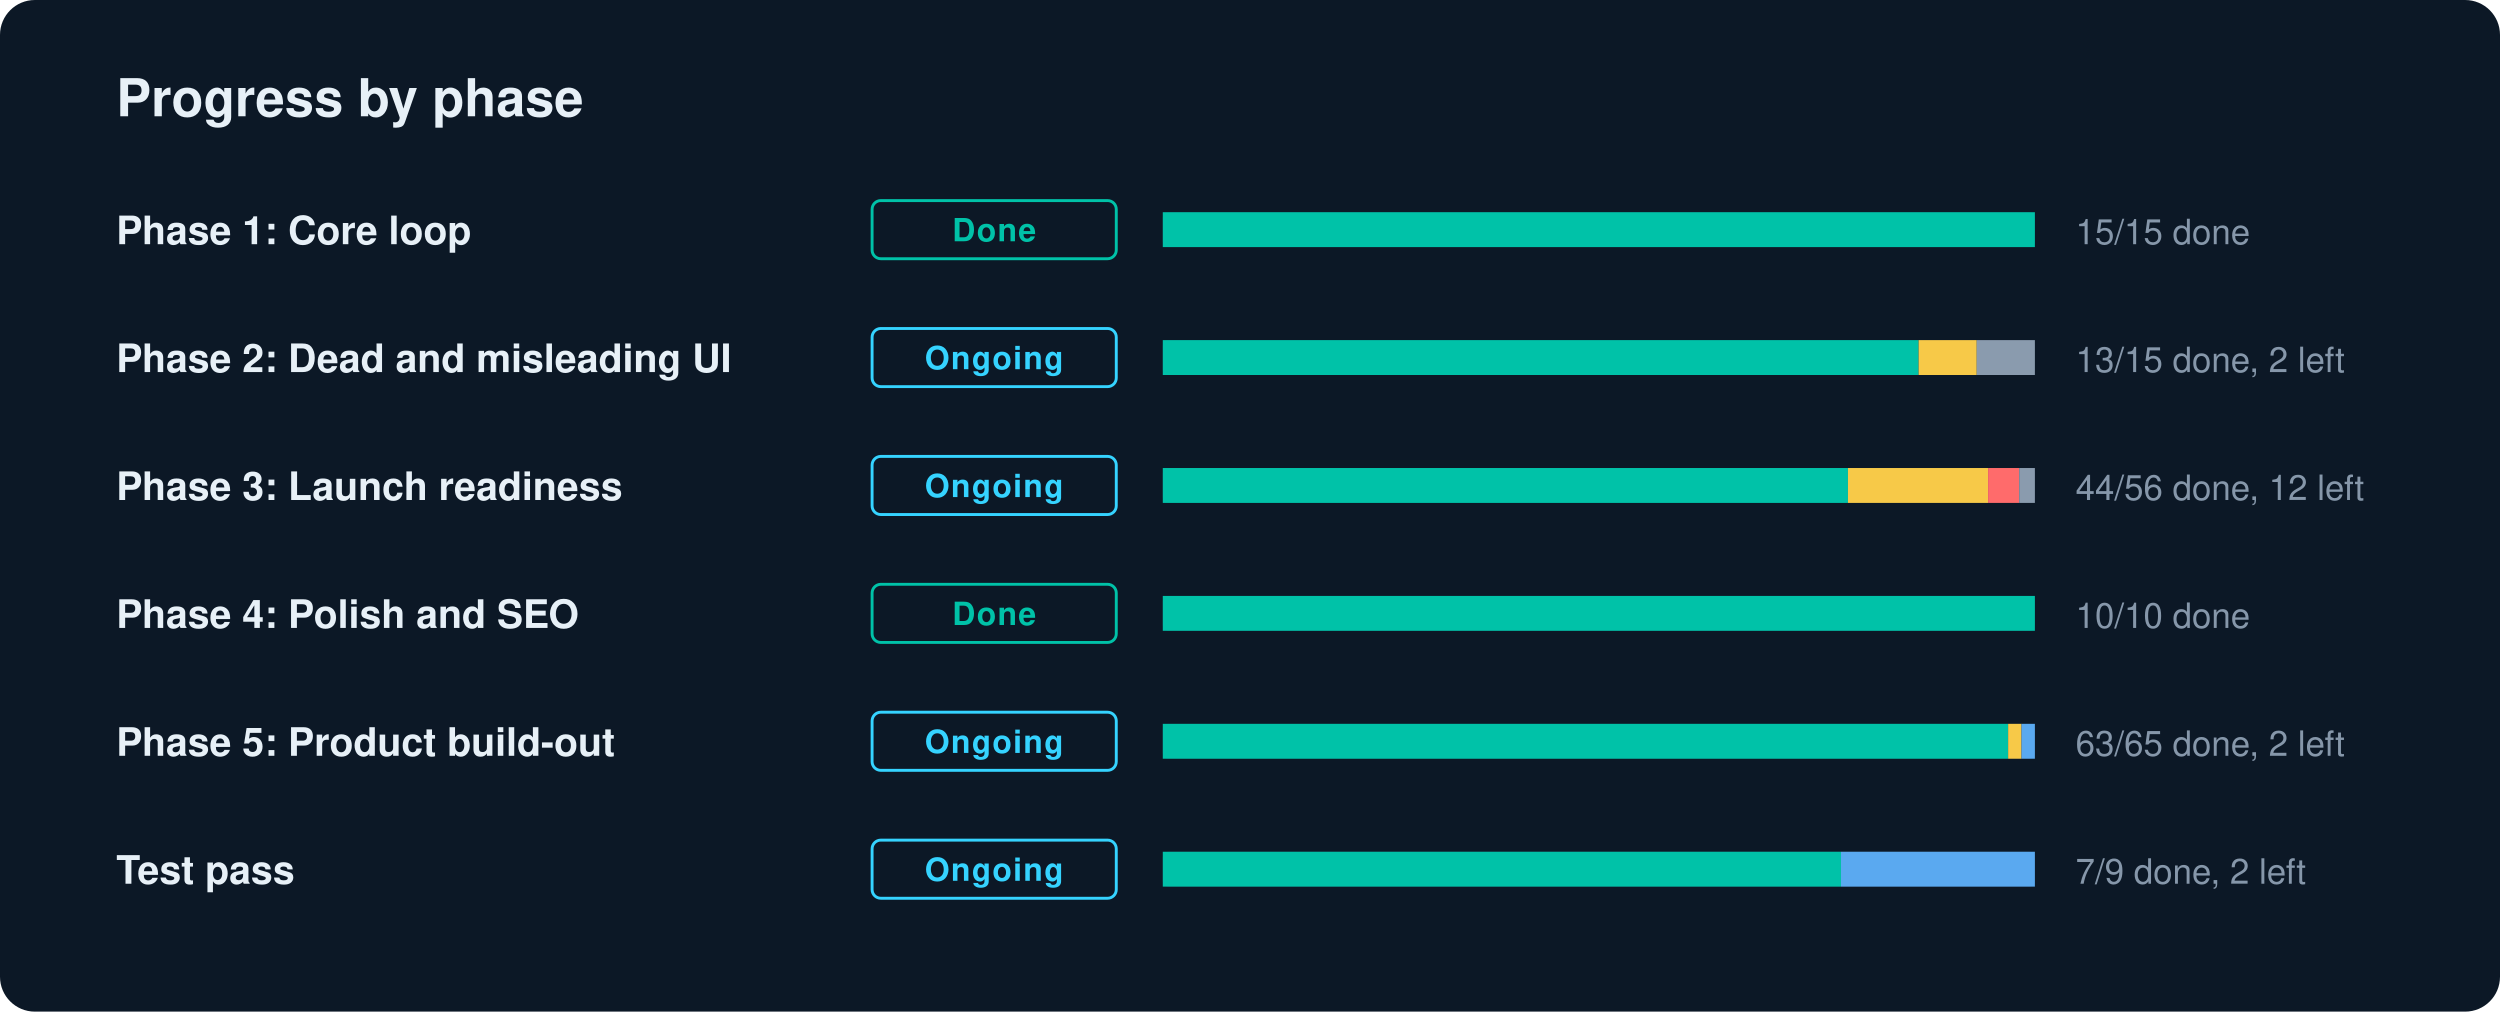
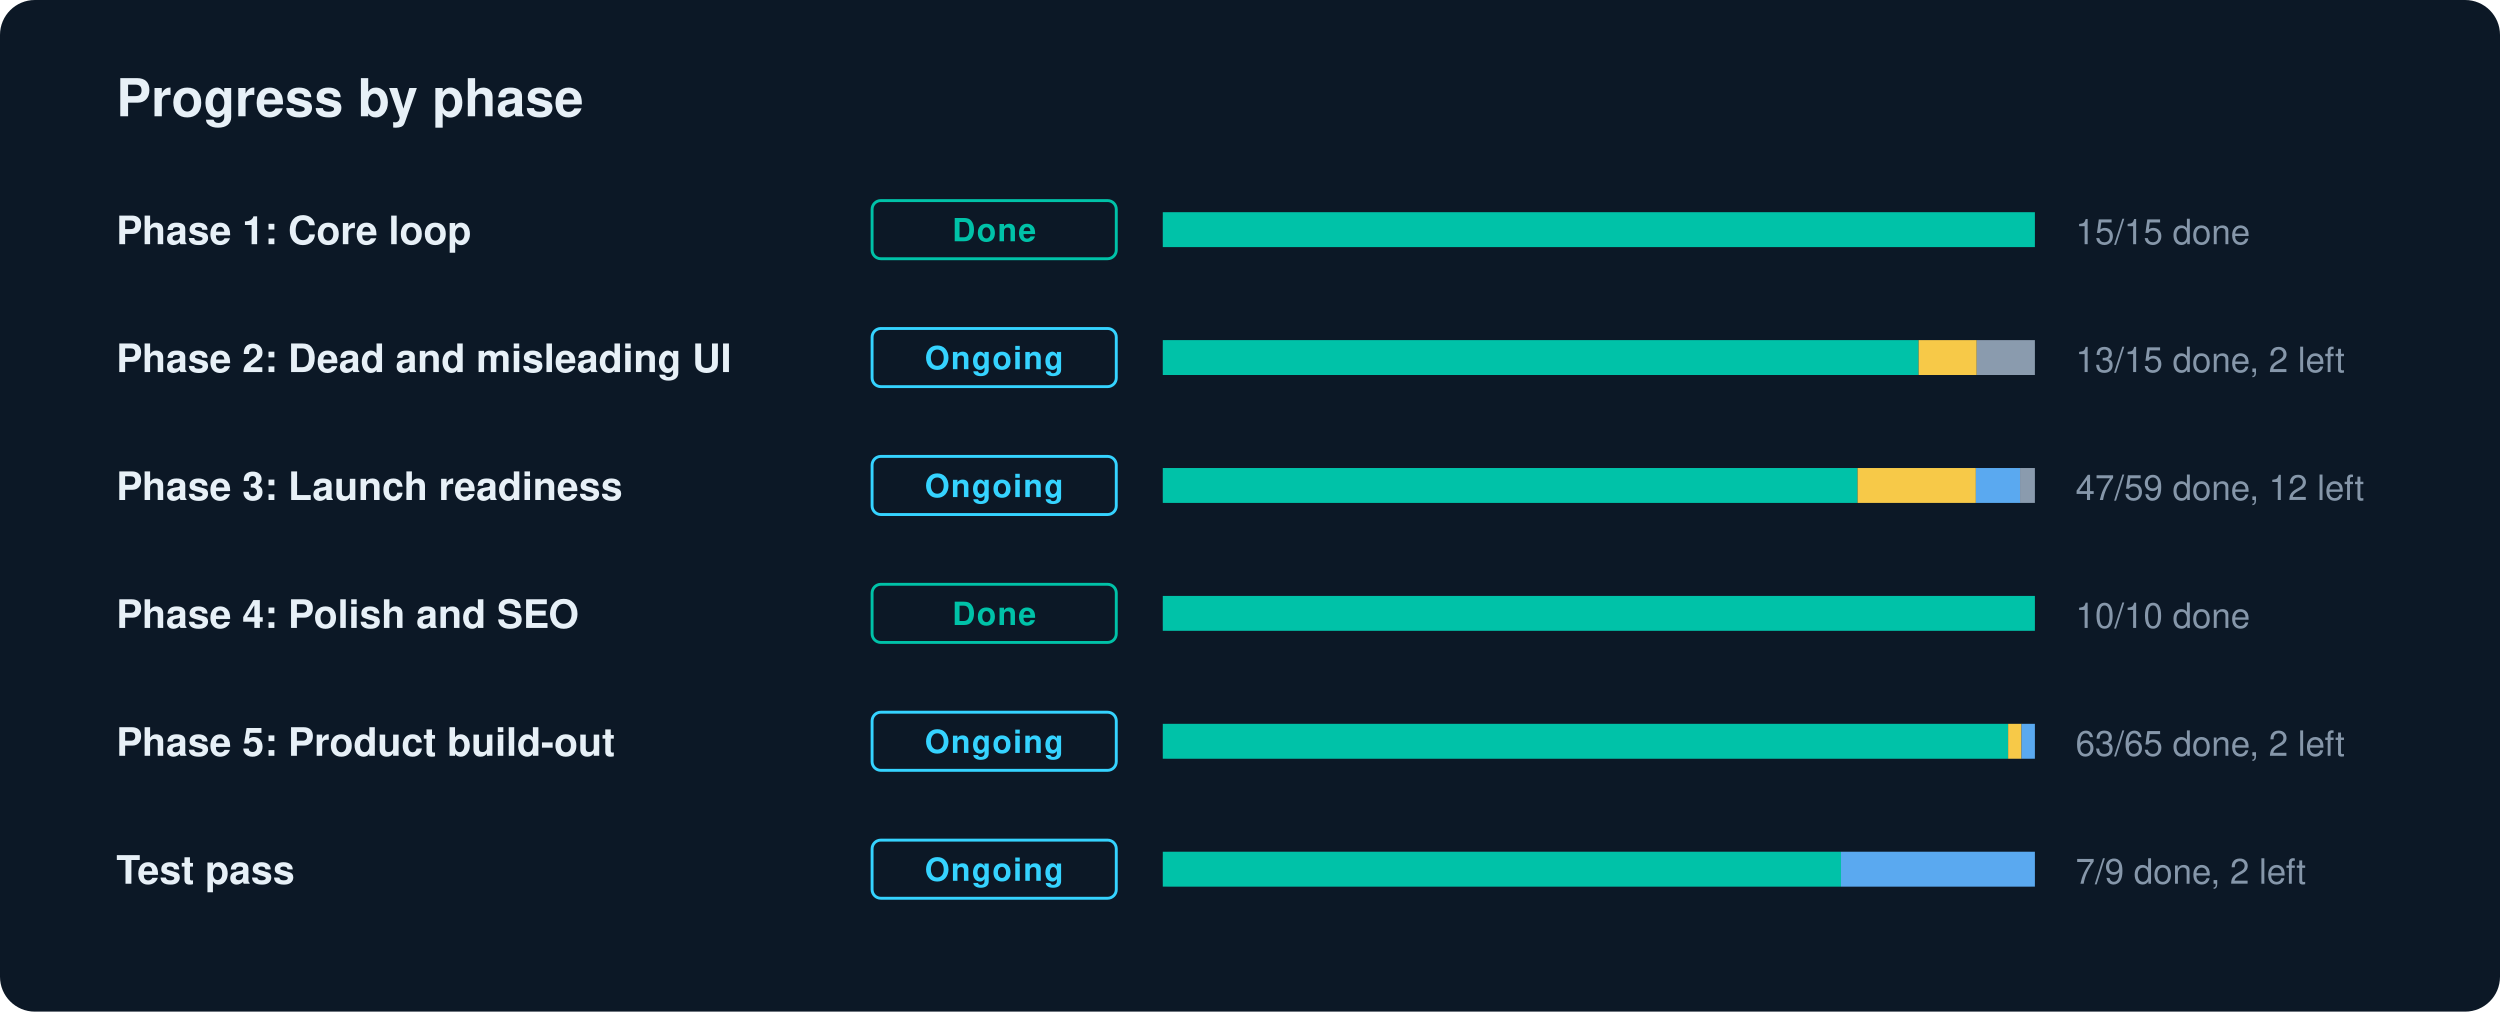
<svg xmlns="http://www.w3.org/2000/svg" width="860" height="348" viewBox="0 0 860 348" role="img" aria-label="GradLeap progress by phase">
  <style>text{font-family:-apple-system,BlinkMacSystemFont,"Segoe UI",Helvetica,Arial,sans-serif;fill:#E7F0F7}.l{font-size:13.5px;font-weight:600}.n{font-size:12px;fill:#8697AA;font-variant-numeric:tabular-nums}.c{font-size:11px;font-weight:700;letter-spacing:.04em}.h{font-size:18px;font-weight:700}</style>
  <rect width="860" height="348" rx="12" fill="#0C1826" />
  <text x="40" y="40" class="h">Progress by phase</text>
  <text x="40" y="84" class="l">Phase 1: Core loop</text>
  <rect x="300" y="69" width="84" height="20" rx="3" fill="none" stroke="#00C2A8" />
  <text x="342" y="83" text-anchor="middle" class="c" fill="#00C2A8" style="fill:#00C2A8">Done</text>
  <rect x="400" y="73" width="300" height="12" rx="2" fill="#1A2A3C" />
  <rect x="400.0" y="73" width="300.0" height="12" fill="#00C2A8" />
  <text x="714" y="84" class="n">15/15 done</text>
  <text x="40" y="128" class="l">Phase 2: Dead and misleading UI</text>
  <rect x="300" y="113" width="84" height="20" rx="3" fill="none" stroke="#35D3FF" />
  <text x="342" y="127" text-anchor="middle" class="c" fill="#35D3FF" style="fill:#35D3FF">Ongoing</text>
  <rect x="400" y="117" width="300" height="12" rx="2" fill="#1A2A3C" />
  <rect x="400.0" y="117" width="260.0" height="12" fill="#00C2A8" />
  <rect x="660.0" y="117" width="20.0" height="12" fill="#F7C948" />
  <rect x="680.0" y="117" width="20.0" height="12" fill="#8A9BAE" />
  <text x="714" y="128" class="n">13/15 done, 2 left</text>
  <text x="40" y="172" class="l">Phase 3: Launch readiness</text>
  <rect x="300" y="157" width="84" height="20" rx="3" fill="none" stroke="#35D3FF" />
  <text x="342" y="171" text-anchor="middle" class="c" fill="#35D3FF" style="fill:#35D3FF">Ongoing</text>
  <rect x="400" y="161" width="300" height="12" rx="2" fill="#1A2A3C" />
-   <rect x="400.0" y="161" width="235.7" height="12" fill="#00C2A8" />
-   <rect x="635.7" y="161" width="48.2" height="12" fill="#F7C948" />
-   <rect x="683.9" y="161" width="10.7" height="12" fill="#FF6B6B" />
-   <rect x="694.6" y="161" width="5.4" height="12" fill="#8A9BAE" />
-   <text x="714" y="172" class="n">44/56 done, 12 left</text>
+   <rect x="400.0" y="161" width="239.0" height="12" fill="#00C2A8" />
+   <rect x="639.0" y="161" width="40.7" height="12" fill="#F7C948" />
+   <rect x="679.7" y="161" width="15.3" height="12" fill="#5AA9F0" />
+   <rect x="694.9" y="161" width="5.1" height="12" fill="#8A9BAE" />
+   <text x="714" y="172" class="n">47/59 done, 12 left</text>
  <text x="40" y="216" class="l">Phase 4: Polish and SEO</text>
  <rect x="300" y="201" width="84" height="20" rx="3" fill="none" stroke="#00C2A8" />
  <text x="342" y="215" text-anchor="middle" class="c" fill="#00C2A8" style="fill:#00C2A8">Done</text>
  <rect x="400" y="205" width="300" height="12" rx="2" fill="#1A2A3C" />
  <rect x="400.0" y="205" width="300.0" height="12" fill="#00C2A8" />
  <text x="714" y="216" class="n">10/10 done</text>
  <text x="40" y="260" class="l">Phase 5: Product build-out</text>
  <rect x="300" y="245" width="84" height="20" rx="3" fill="none" stroke="#35D3FF" />
  <text x="342" y="259" text-anchor="middle" class="c" fill="#35D3FF" style="fill:#35D3FF">Ongoing</text>
  <rect x="400" y="249" width="300" height="12" rx="2" fill="#1A2A3C" />
  <rect x="400.0" y="249" width="290.8" height="12" fill="#00C2A8" />
  <rect x="690.8" y="249" width="4.6" height="12" fill="#F7C948" />
  <rect x="695.4" y="249" width="4.6" height="12" fill="#5AA9F0" />
  <text x="714" y="260" class="n">63/65 done, 2 left</text>
  <text x="40" y="304" class="l">Test pass</text>
  <rect x="300" y="289" width="84" height="20" rx="3" fill="none" stroke="#35D3FF" />
  <text x="342" y="303" text-anchor="middle" class="c" fill="#35D3FF" style="fill:#35D3FF">Ongoing</text>
  <rect x="400" y="293" width="300" height="12" rx="2" fill="#1A2A3C" />
  <rect x="400.0" y="293" width="233.3" height="12" fill="#00C2A8" />
  <rect x="633.3" y="293" width="66.7" height="12" fill="#5AA9F0" />
  <text x="714" y="304" class="n">7/9 done, 2 left</text>
</svg>
